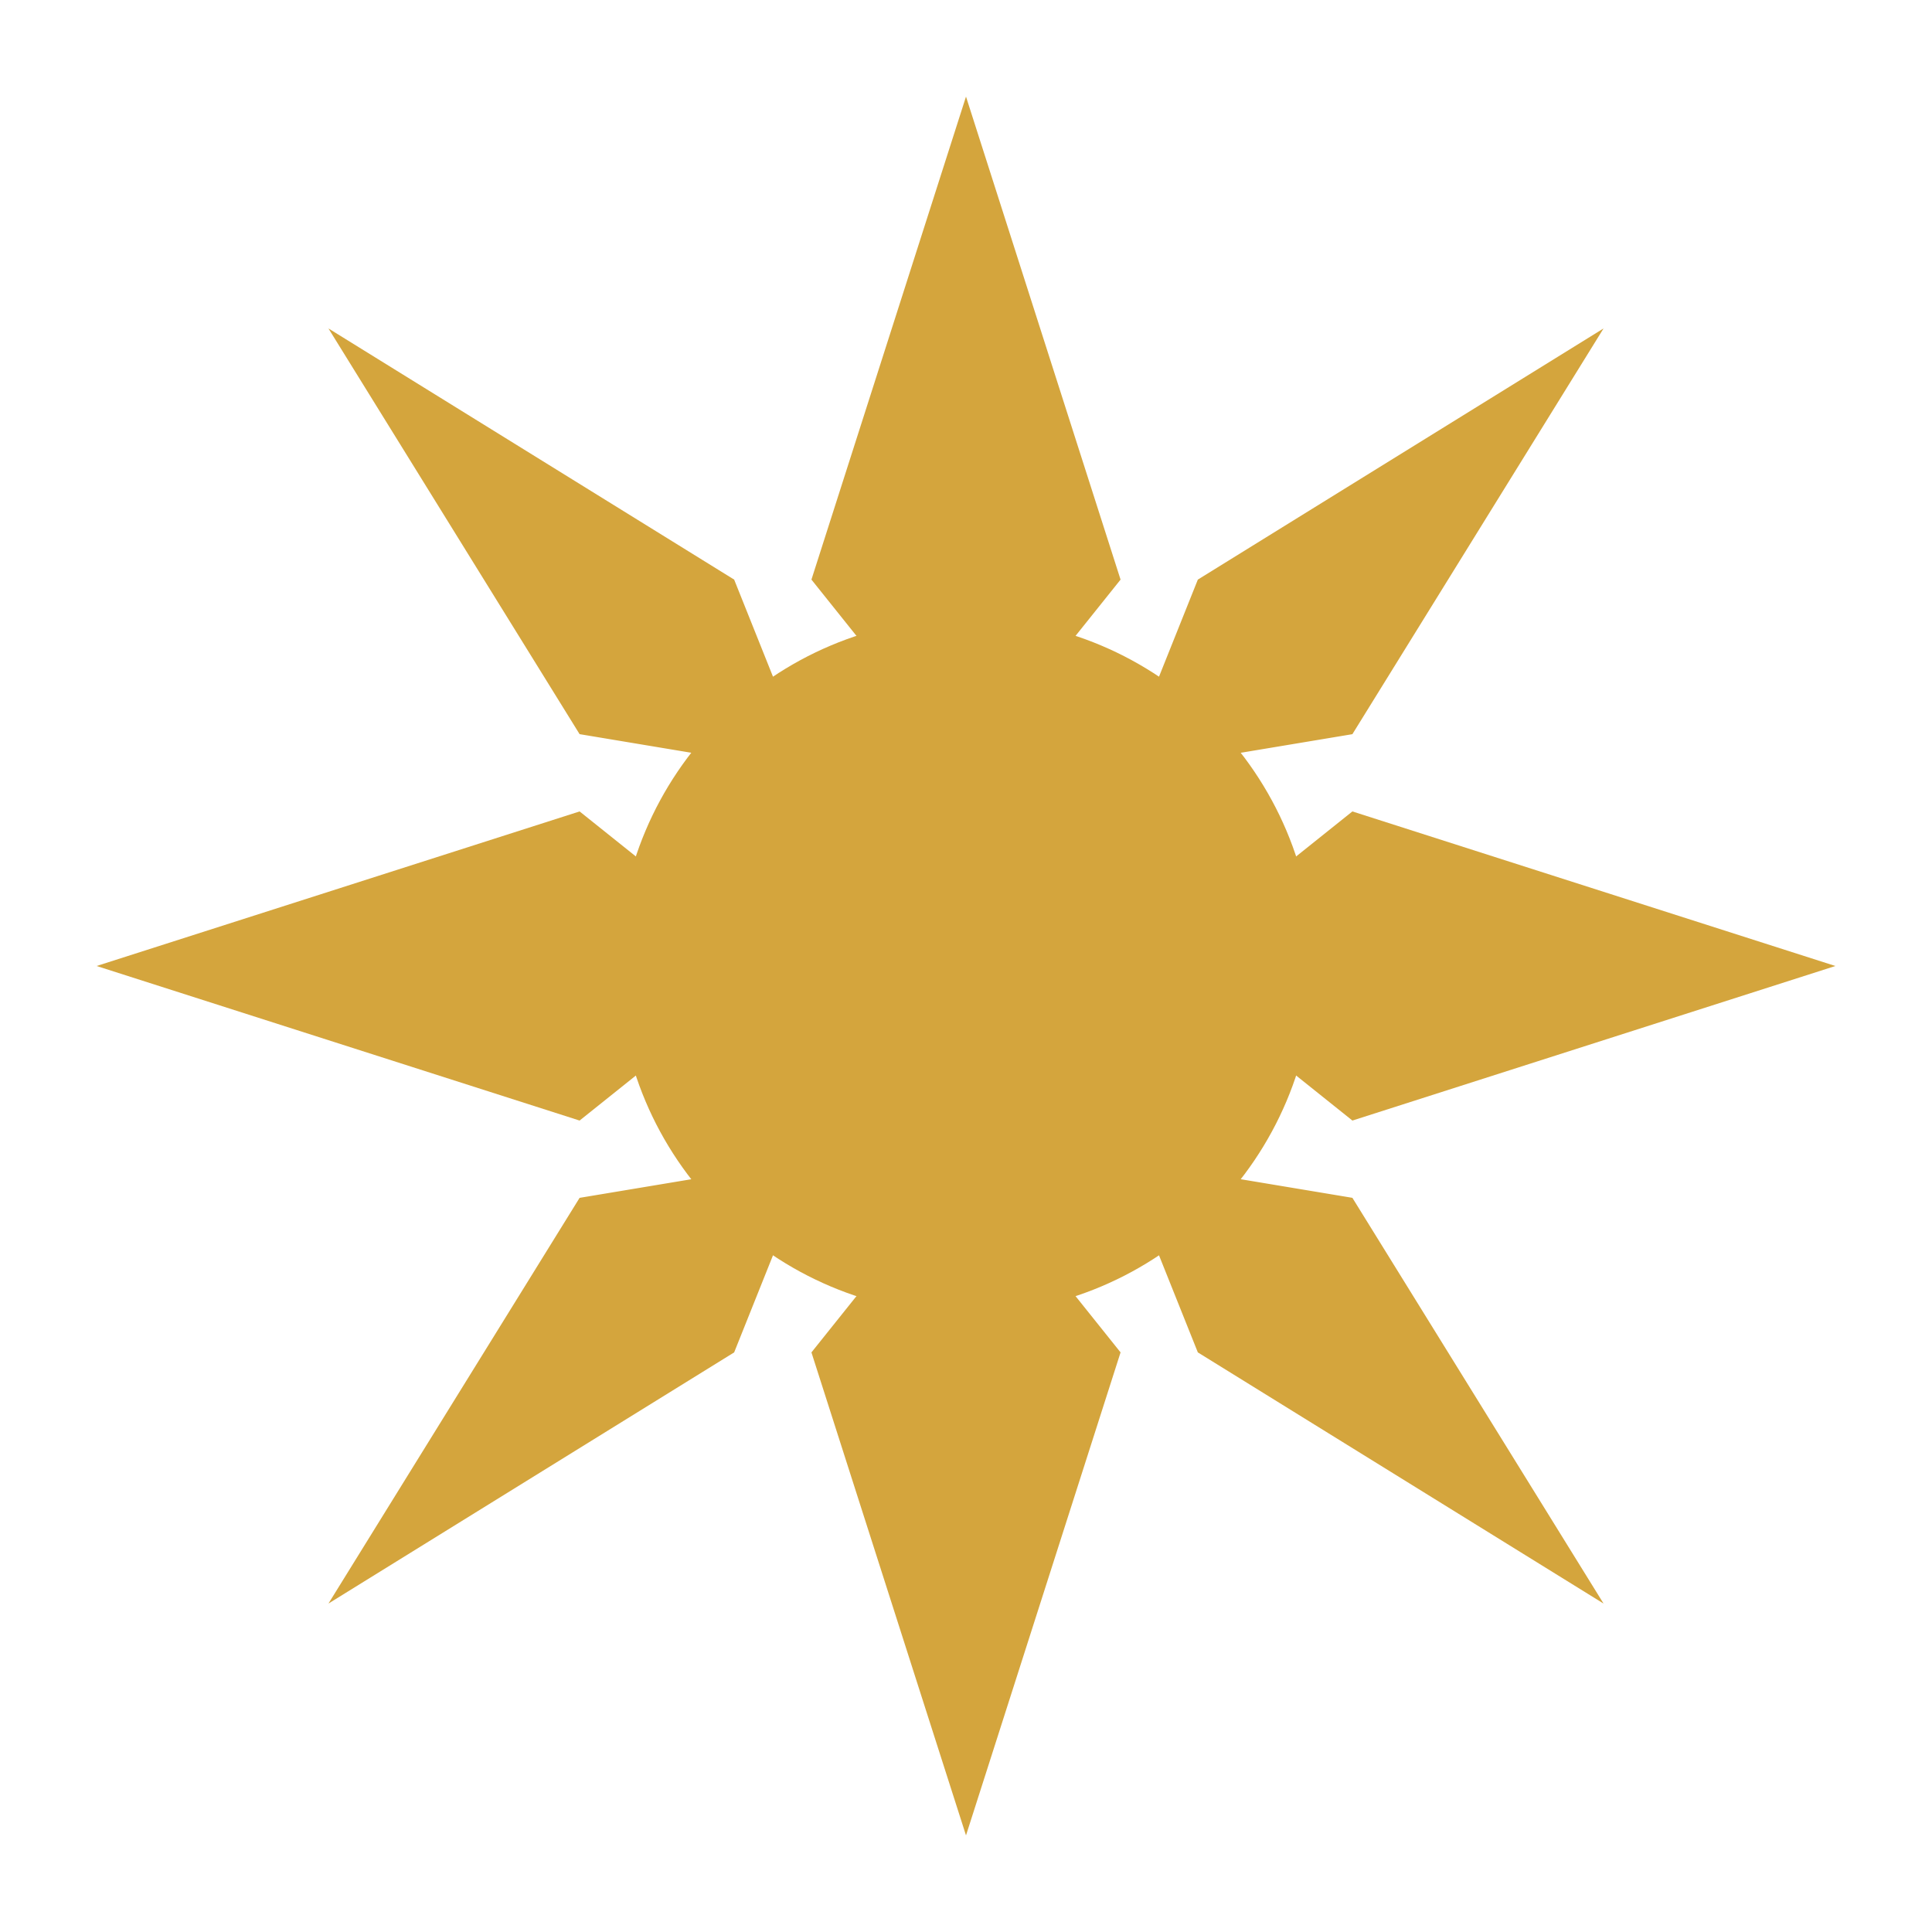
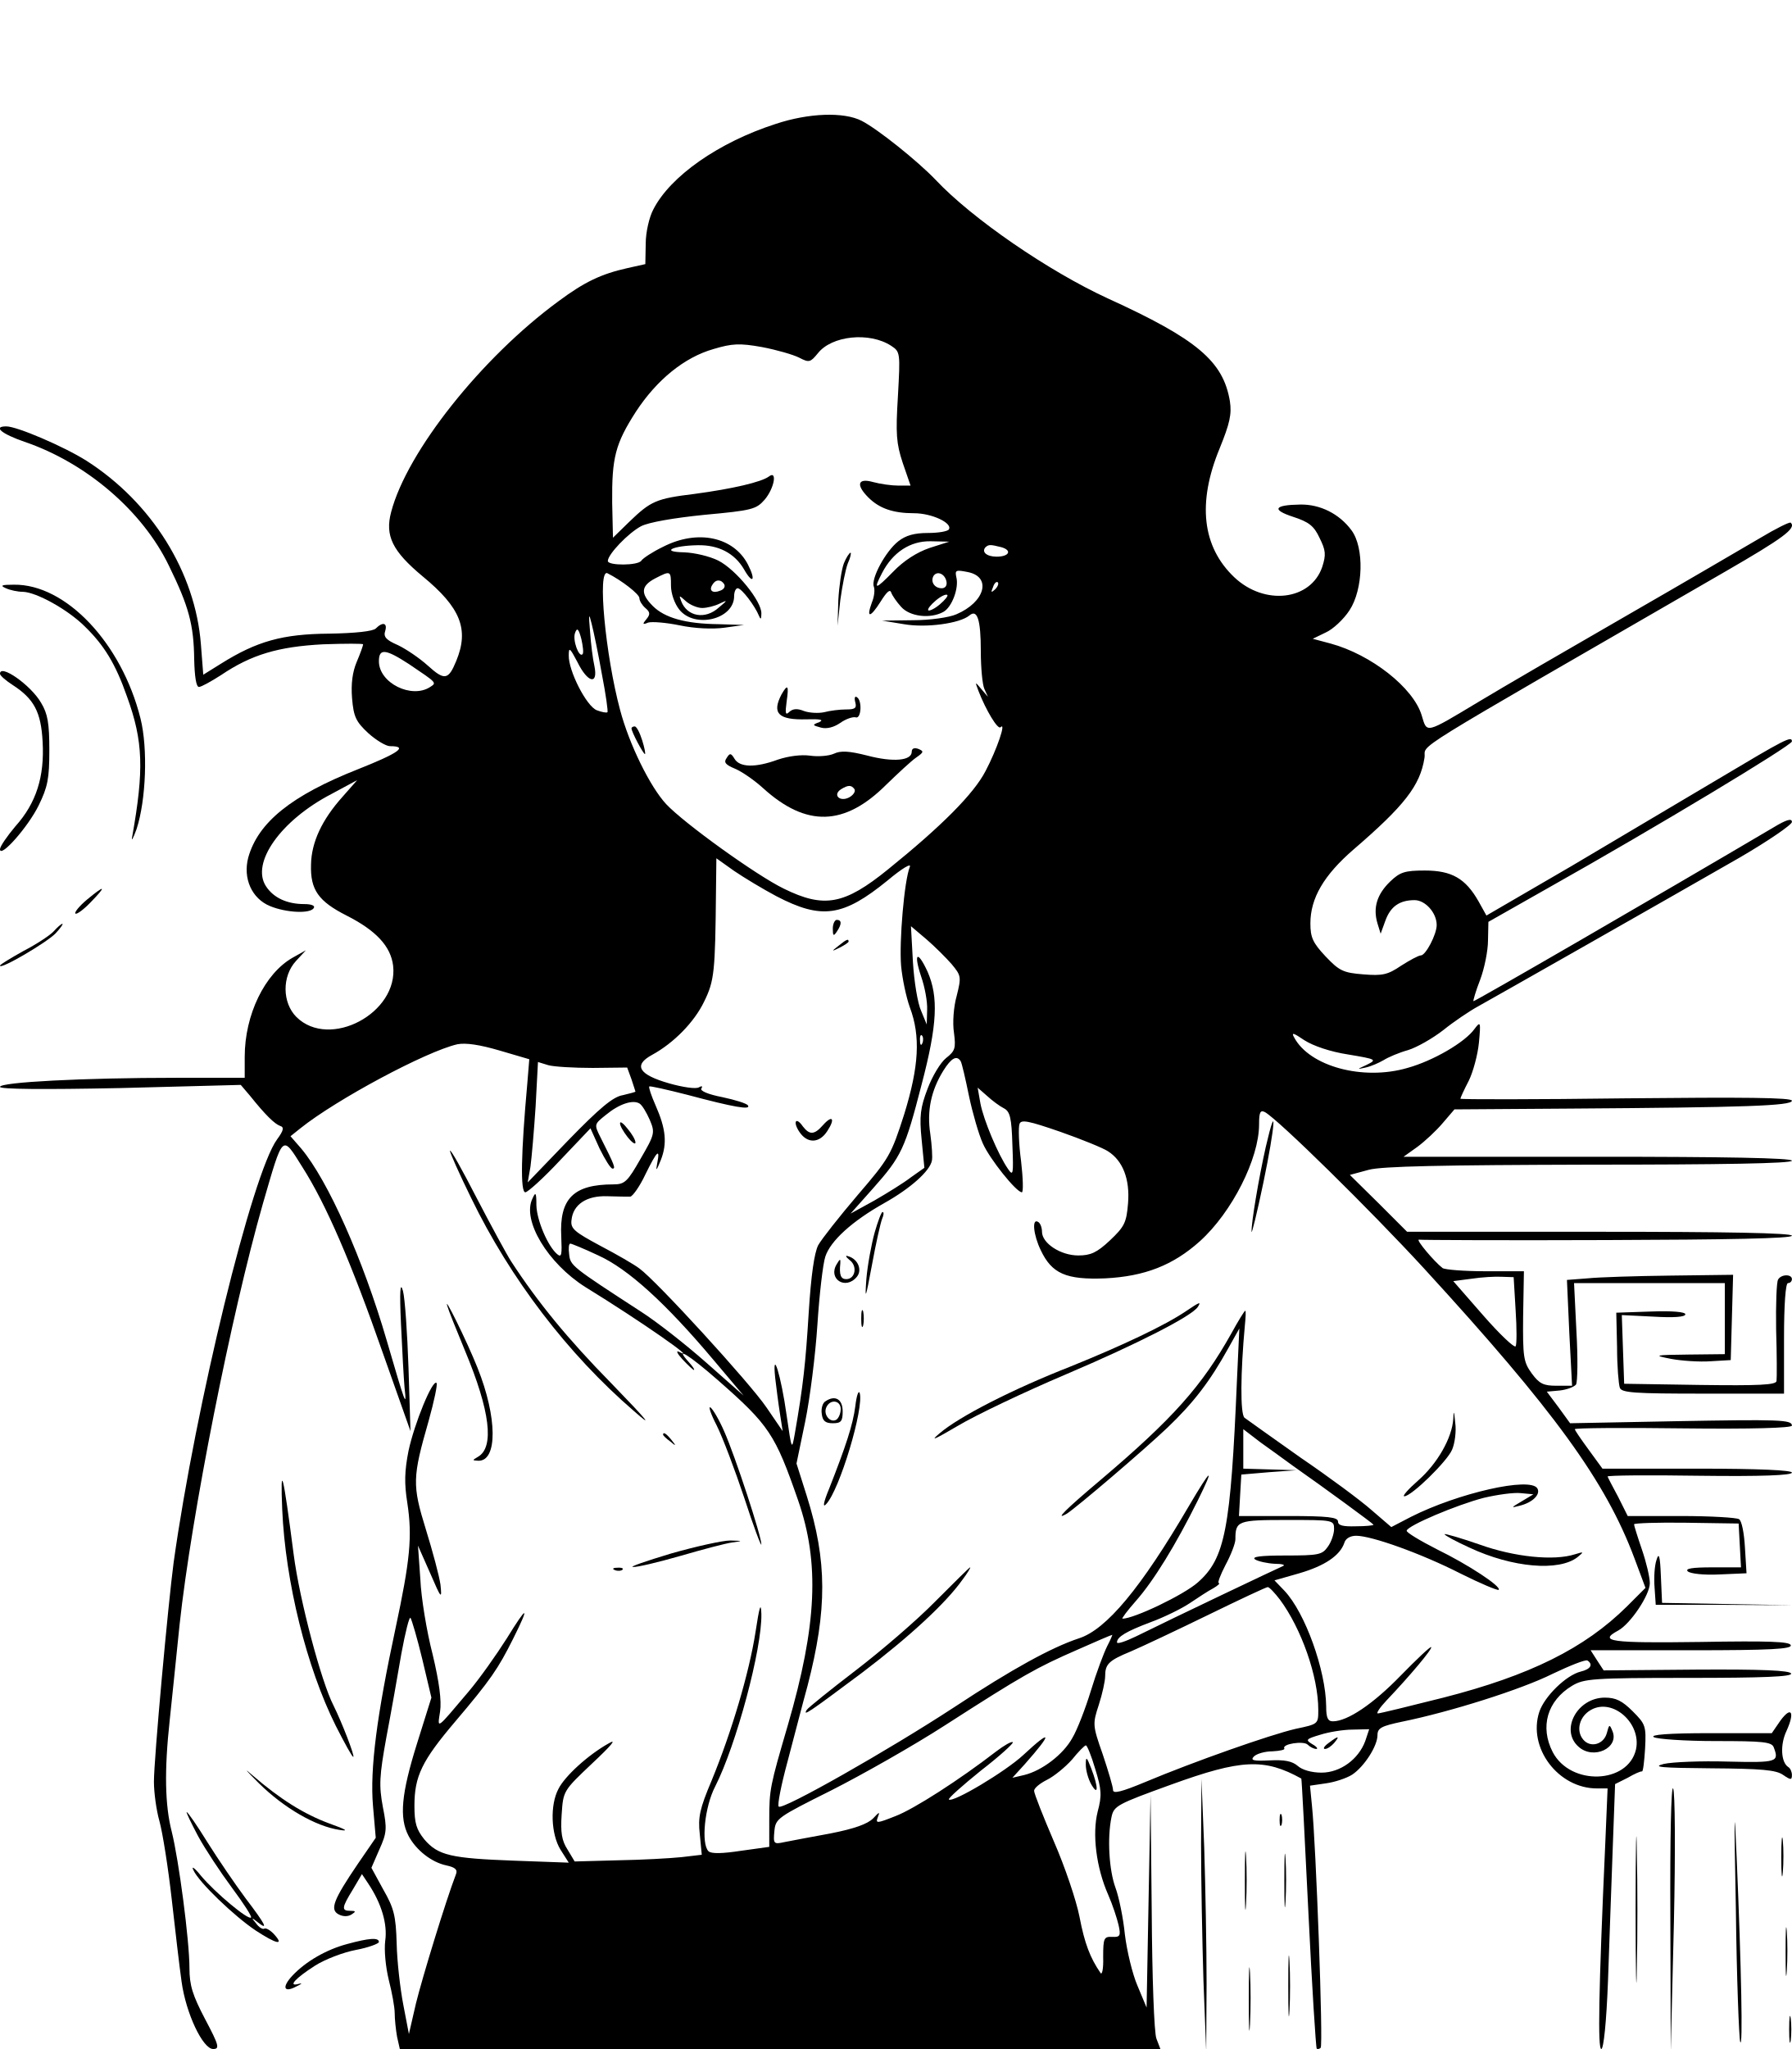
- <svg xmlns="http://www.w3.org/2000/svg" viewBox="0 0 100 100">
-   <g fill="#d4a53d">
-     <circle cx="50" cy="50" r="18" />
-     <g>
-       <path d="M50 5 L58 30 L50 40 L42 30 Z" />
-       <path d="M50 95 L58 70 L50 60 L42 70 Z" />
-       <path d="M5 50 L30 42 L40 50 L30 58 Z" />
-       <path d="M95 50 L70 42 L60 50 L70 58 Z" />
-       <path d="M17 17 L38 30 L42 40 L30 38 Z" />
-       <path d="M83 83 L62 70 L58 60 L70 62 Z" />
-       <path d="M83 17 L62 30 L58 40 L70 38 Z" />
-       <path d="M17 83 L38 70 L42 60 L30 62 Z" />
-     </g>
+ <svg xmlns="http://www.w3.org/2000/svg" version="1.0" width="454pt" height="519pt" viewBox="0 0 454 519" preserveAspectRatio="xMidYMid meet">
+   <g transform="translate(0,519) scale(0.1,-0.1)" fill="#000000" stroke="none">
+     <path d="M1965 4876 c-143 -46 -267 -132 -310 -217 -10 -19 -19 -57 -19 -86 l-1 -52 -45 -10 c-67 -15 -109 -35 -175 -84 -195 -143 -384 -381 -424 -534 -16 -60 3 -99 80 -163 96 -79 118 -134 85 -214 -20 -49 -30 -50 -72 -12 -21 19 -55 42 -76 52 -30 13 -37 21 -32 36 6 20 -6 24 -24 6 -7 -7 -52 -12 -119 -13 -117 -1 -182 -19 -273 -76 l-45 -28 -6 77 c-14 182 -124 359 -290 465 -57 36 -176 87 -203 87 -35 0 -12 -19 46 -39 156 -53 299 -175 366 -314 50 -102 63 -149 64 -237 1 -43 5 -70 12 -70 6 0 31 14 56 30 77 52 145 72 258 78 56 2 102 2 102 0 0 -3 -7 -23 -16 -44 -11 -26 -15 -56 -12 -93 4 -47 10 -59 41 -88 20 -18 45 -33 55 -33 47 0 23 -17 -80 -58 -170 -67 -254 -135 -279 -224 -14 -53 9 -104 55 -123 41 -17 102 -20 111 -5 4 6 -6 10 -24 10 -44 0 -78 16 -97 45 -39 59 37 167 166 234 l65 35 -37 -42 c-52 -58 -79 -115 -80 -172 -2 -64 19 -93 90 -129 75 -38 112 -78 118 -127 14 -120 -161 -213 -245 -130 -36 36 -37 103 -1 142 l25 27 -34 -19 c-70 -40 -121 -144 -121 -251 l0 -53 -173 0 c-236 0 -447 -11 -447 -23 0 -6 106 -7 305 -3 l305 8 23 -27 c40 -50 63 -72 77 -77 10 -3 9 -11 -8 -34 -63 -86 -206 -672 -262 -1071 -14 -105 -50 -498 -50 -556 0 -27 6 -72 14 -100 8 -29 22 -117 31 -197 9 -80 20 -174 25 -209 11 -81 54 -171 80 -171 17 0 15 9 -20 75 -32 61 -40 86 -40 130 0 70 -27 274 -45 346 -17 66 -19 154 -5 282 5 51 17 160 25 242 30 277 131 786 211 1066 52 179 48 176 100 93 60 -94 124 -242 205 -474 l69 -195 -5 160 c-3 88 -9 176 -14 195 -7 25 -9 2 -5 -85 3 -66 7 -138 9 -160 6 -54 2 -42 -45 119 -60 206 -149 406 -217 487 l-27 31 25 20 c91 73 319 195 398 213 21 4 56 -1 107 -16 l75 -22 -5 -61 c-16 -177 -18 -276 -5 -276 6 0 46 36 88 81 l77 81 23 -51 c14 -28 28 -51 33 -51 8 0 6 7 -30 78 -17 34 -17 34 13 58 34 28 68 39 85 29 7 -4 18 -23 26 -41 14 -33 13 -37 -23 -99 -33 -58 -40 -65 -69 -65 -101 0 -137 -36 -132 -132 2 -46 1 -54 -10 -45 -24 20 -52 86 -53 124 0 33 -2 35 -10 17 -27 -55 39 -164 134 -224 140 -86 290 -191 237 -164 -8 4 -4 -5 9 -19 14 -15 27 -27 29 -27 3 0 -3 9 -13 20 -38 42 1 18 74 -46 130 -114 145 -137 203 -304 55 -158 48 -316 -26 -570 -45 -154 -47 -162 -47 -240 l0 -68 -72 -10 c-46 -7 -75 -8 -82 -1 -19 19 -10 112 17 164 53 104 119 349 117 437 -1 32 -5 19 -15 -47 -16 -102 -60 -251 -111 -375 -30 -71 -35 -93 -30 -136 l5 -52 -51 -6 c-29 -3 -101 -7 -161 -8 l-110 -3 -18 30 c-15 23 -18 44 -15 89 4 60 4 60 78 130 49 46 63 63 41 50 -52 -29 -111 -83 -127 -115 -22 -41 -19 -115 5 -154 l21 -33 -138 5 c-160 6 -193 13 -228 54 -20 25 -25 41 -25 85 0 75 19 114 103 213 90 106 109 134 147 210 43 86 37 87 -16 1 -26 -41 -69 -102 -97 -135 -83 -98 -79 -96 -72 -50 4 27 -2 74 -19 145 -15 58 -29 143 -31 190 l-6 85 31 -70 c28 -65 30 -67 26 -29 -3 22 -20 85 -37 140 -35 113 -34 132 7 275 14 50 23 93 20 96 -10 10 -56 -102 -71 -172 -10 -51 -11 -82 -3 -132 13 -85 7 -145 -30 -318 -47 -219 -65 -355 -57 -449 l7 -81 -46 -67 c-61 -90 -71 -115 -48 -127 11 -6 24 -6 33 0 11 7 11 9 -3 9 -23 0 -23 7 6 54 l23 39 16 -24 c34 -51 49 -103 43 -145 -3 -24 1 -66 9 -99 8 -31 15 -69 15 -84 0 -16 3 -43 6 -60 l7 -31 963 0 964 0 -10 26 c-6 14 -11 159 -12 322 l-3 297 -5 -270 -5 -270 -23 55 c-13 30 -27 89 -32 130 -4 41 -15 95 -24 119 -16 44 -21 125 -10 178 6 29 14 33 152 83 177 64 235 67 329 15 1 0 9 -154 18 -340 9 -187 19 -342 21 -344 2 -2 7 -1 10 2 7 6 -12 519 -22 613 l-5 51 41 6 c22 3 52 13 66 22 30 20 64 72 64 100 0 18 10 23 62 34 123 25 303 82 381 121 44 21 84 37 89 34 15 -10 8 -22 -17 -28 -37 -9 -92 -63 -105 -102 -30 -91 48 -194 146 -194 l27 0 -6 -142 c-17 -376 -19 -518 -10 -518 6 0 13 68 17 172 3 95 9 246 12 336 l6 163 32 16 c17 10 33 17 36 16 3 -1 6 26 8 58 3 57 1 62 -31 94 -27 27 -43 35 -71 35 -70 0 -114 -82 -67 -124 38 -35 105 -3 86 40 -7 17 -8 17 -14 -6 -8 -29 -42 -38 -60 -16 -19 23 -9 59 20 75 55 31 128 -34 114 -100 -20 -88 -166 -93 -211 -7 -33 64 -14 130 49 168 30 18 52 20 295 20 188 0 263 3 260 11 -3 8 -75 11 -239 10 l-236 -2 -17 26 -16 25 256 0 c200 0 255 3 251 13 -3 9 -55 11 -230 8 -226 -3 -259 1 -207 29 31 17 80 90 80 120 0 15 -9 53 -20 85 -11 32 -20 61 -20 64 0 3 60 5 132 4 l133 -2 3 -56 3 -55 -73 0 c-50 0 -69 -3 -62 -10 6 -6 41 -10 80 -8 l69 3 -4 65 c-2 36 -8 68 -15 72 -6 4 -72 8 -147 8 l-135 0 -24 48 c-14 26 -26 49 -27 52 -2 3 103 4 232 2 157 -2 235 1 235 8 0 6 -81 10 -240 10 l-240 0 -35 48 c-19 26 -35 49 -35 52 0 3 124 4 275 2 171 -2 275 1 275 7 0 15 -29 16 -303 11 l-259 -5 -29 40 -30 40 33 3 c18 2 36 9 41 15 4 7 5 67 1 135 l-6 122 191 0 191 0 0 -90 0 -90 -92 -1 c-88 -1 -90 -2 -44 -11 27 -5 72 -8 100 -6 l51 3 3 108 3 108 -158 -2 c-87 -1 -182 -4 -211 -7 l-52 -4 6 -134 7 -134 -40 0 c-32 0 -43 5 -62 31 -21 29 -23 41 -22 145 l2 114 -98 0 c-54 0 -102 4 -108 8 -21 16 -69 73 -60 72 6 -1 220 -2 478 -1 304 1 467 4 467 11 0 7 -169 10 -487 10 l-488 0 -72 72 -73 72 48 13 c34 9 183 12 560 13 334 0 512 3 512 10 0 7 -171 10 -492 10 l-492 0 35 25 c19 14 48 41 64 60 l30 35 295 2 c441 3 560 7 560 20 0 8 -122 9 -420 6 -231 -3 -420 -3 -420 -1 0 2 9 22 21 45 11 22 23 66 26 97 5 53 4 55 -11 35 -24 -34 -105 -81 -170 -99 -113 -33 -248 4 -287 77 -8 14 -2 12 26 -7 22 -14 65 -29 111 -36 72 -12 73 -13 47 -26 -26 -12 -26 -12 -3 -7 14 3 34 12 46 19 11 7 39 19 61 25 23 7 63 30 90 51 26 21 66 48 88 60 45 25 466 264 663 377 72 42 132 83 132 90 0 10 -14 6 -47 -14 -295 -174 -758 -442 -760 -440 -1 1 6 26 17 54 11 29 20 74 20 100 l1 47 157 89 c265 149 612 358 612 368 0 15 -17 6 -188 -96 -86 -51 -253 -150 -371 -220 l-215 -125 -20 36 c-33 58 -68 78 -136 78 -51 0 -63 -4 -88 -28 -33 -32 -44 -66 -32 -106 l8 -26 12 33 c13 36 36 52 74 52 27 0 56 -32 56 -63 0 -24 -28 -77 -40 -77 -6 0 -28 -12 -50 -26 -34 -23 -47 -26 -96 -22 -51 4 -61 9 -96 46 -32 34 -38 48 -38 83 0 64 34 122 109 187 129 111 169 162 180 232 7 40 -76 -12 760 471 149 86 183 111 168 125 -2 3 -38 -15 -78 -39 -41 -24 -193 -113 -339 -197 -146 -84 -313 -181 -371 -216 -140 -84 -133 -82 -147 -36 -21 70 -128 154 -231 182 l-45 12 33 16 c18 8 45 33 60 56 35 53 38 159 5 203 -31 42 -80 66 -130 65 -66 -1 -73 -13 -18 -31 40 -13 53 -23 67 -53 16 -32 17 -43 7 -74 -29 -85 -146 -99 -223 -26 -81 77 -94 188 -37 326 26 64 31 87 26 120 -17 101 -83 157 -309 260 -150 69 -344 202 -437 301 -45 47 -146 128 -187 149 -45 23 -134 20 -218 -8z m293 -562 c23 -15 23 -18 17 -127 -6 -97 -4 -120 12 -169 l20 -58 -31 0 c-17 0 -46 4 -64 9 -39 11 -44 -7 -12 -39 28 -28 63 -40 116 -40 45 0 98 -25 88 -41 -3 -5 -27 -9 -53 -9 -34 0 -56 -6 -75 -21 -32 -25 -70 -95 -62 -115 3 -8 1 -26 -5 -40 -15 -41 -4 -39 22 2 15 24 24 33 27 23 3 -8 14 -24 25 -36 22 -25 74 -31 107 -13 22 12 40 61 33 88 -4 18 -1 19 29 13 61 -12 44 -76 -29 -107 -18 -8 -67 -15 -110 -15 l-78 -1 55 -9 c57 -10 142 2 166 22 20 17 29 -10 29 -91 0 -41 4 -84 9 -95 l9 -20 -17 20 c-16 19 -16 19 -7 -5 19 -49 49 -99 56 -92 15 15 -9 -56 -38 -111 -30 -58 -112 -140 -247 -249 -111 -90 -162 -99 -264 -49 -70 34 -253 166 -298 214 -41 44 -94 152 -117 239 -37 138 -58 358 -32 346 36 -18 81 -53 81 -63 0 -7 7 -18 15 -25 12 -10 13 -16 3 -28 -11 -13 -10 -15 4 -9 10 3 46 0 80 -7 38 -8 83 -10 113 -6 l50 7 -65 2 c-83 1 -136 16 -166 46 -32 32 -30 51 6 70 39 20 40 20 40 -19 0 -19 9 -45 21 -60 39 -49 139 -25 139 34 0 11 4 20 9 20 10 0 44 -45 54 -70 4 -10 6 -9 6 6 1 31 -64 111 -109 134 -22 11 -60 20 -87 21 -61 1 -29 17 35 18 52 1 93 -20 117 -61 22 -39 31 -29 10 12 -36 70 -127 90 -215 45 -27 -13 -51 -29 -55 -35 -8 -13 -85 -13 -85 -1 0 17 52 71 84 88 19 10 82 21 161 29 120 11 131 14 152 38 25 29 33 76 11 59 -19 -14 -91 -31 -188 -44 -98 -12 -111 -18 -166 -71 l-41 -40 -2 89 c-1 114 8 149 60 230 53 81 123 138 197 159 47 14 66 15 122 5 37 -7 79 -19 95 -27 25 -13 28 -12 47 11 35 45 131 55 186 19z m97 -512 c-32 -11 -65 -32 -92 -60 -46 -47 -51 -47 -28 -3 27 52 71 81 123 80 l47 -1 -50 -16z m182 2 c28 -8 20 -24 -12 -24 -25 0 -39 12 -28 24 8 7 12 7 40 0z m-139 -87 c2 -10 -3 -17 -12 -17 -18 0 -29 16 -21 31 9 14 29 6 33 -14z m-563 -7 c3 -6 -1 -13 -10 -16 -19 -8 -30 0 -20 15 8 14 22 14 30 1z m686 -13 c-10 -9 -11 -8 -5 6 3 10 9 15 12 12 3 -3 0 -11 -7 -18z m-140 -38 c-13 -11 -26 -17 -29 -15 -3 3 6 14 19 25 13 11 26 17 29 14 3 -2 -6 -13 -19 -24z m-602 -9 c12 0 32 5 44 11 21 10 21 9 -2 -10 -34 -31 -80 -23 -95 16 -6 16 -6 16 12 0 10 -9 29 -17 41 -17z m-254 -168 c10 -51 16 -95 14 -96 -2 -2 -14 0 -27 5 -26 10 -72 100 -71 139 0 22 3 19 22 -17 26 -53 53 -59 43 -10 -4 17 -9 57 -11 87 -4 46 -3 49 4 20 5 -19 17 -77 26 -128z m-49 51 c-9 -10 -26 36 -19 54 5 14 9 11 16 -16 4 -18 6 -35 3 -38z m-440 -25 c71 -48 71 -47 54 -58 -47 -31 -130 10 -130 65 0 33 16 32 76 -7z m931 -588 c115 -60 169 -52 282 40 37 31 61 45 56 34 -14 -35 -27 -188 -22 -250 3 -33 13 -80 22 -105 28 -74 23 -151 -14 -271 -33 -103 -38 -112 -118 -205 -46 -54 -91 -111 -100 -127 -10 -20 -18 -76 -24 -170 -8 -130 -14 -185 -35 -306 -8 -45 -8 -44 -21 45 -14 101 -37 174 -29 95 3 -25 8 -65 12 -90 l7 -45 -41 60 c-42 62 -279 321 -322 352 -13 10 -58 36 -100 58 -65 35 -75 43 -72 65 4 39 38 62 91 60 25 -1 51 -1 58 -1 6 1 24 26 38 56 30 61 38 68 30 28 -4 -21 -2 -19 9 8 17 43 13 80 -13 139 -11 25 -18 46 -16 48 1 2 45 -8 96 -21 120 -32 162 -39 154 -27 -3 5 -32 14 -65 21 -36 7 -57 16 -53 22 4 6 1 7 -6 3 -7 -5 -41 0 -76 10 -77 22 -91 46 -43 72 55 30 107 83 132 135 26 53 28 75 30 278 l1 85 45 -32 c25 -17 73 -46 107 -64z m444 -172 c24 -29 25 -32 13 -80 -8 -28 -11 -69 -7 -94 5 -39 3 -46 -20 -64 -14 -11 -35 -46 -47 -78 -18 -47 -21 -69 -15 -128 l7 -72 -34 -24 c-18 -14 -60 -40 -93 -59 l-60 -33 57 64 c72 81 81 100 123 263 40 152 43 222 15 286 -26 56 -36 47 -16 -13 9 -26 16 -63 15 -84 l-1 -37 -14 34 c-9 19 -18 75 -21 124 l-5 91 39 -33 c21 -18 50 -47 64 -63z m-74 -200 c-3 -8 -6 -5 -6 6 -1 11 2 17 5 13 3 -3 4 -12 1 -19z m97 -46 c3 -5 12 -44 21 -88 9 -43 25 -98 35 -120 17 -39 85 -124 99 -124 4 0 3 36 -2 79 -6 44 -7 86 -4 94 4 12 23 8 104 -20 54 -19 108 -41 120 -49 38 -24 56 -71 51 -132 -4 -49 -9 -59 -46 -94 -33 -31 -49 -38 -80 -38 -45 0 -92 31 -92 60 0 10 -4 22 -10 25 -16 10 -12 -33 7 -72 28 -59 64 -75 163 -71 100 5 172 33 240 94 81 73 150 209 150 296 0 31 3 37 15 31 35 -20 266 -247 403 -396 330 -360 460 -539 533 -734 l28 -75 -47 -47 c-107 -106 -246 -175 -465 -231 -87 -22 -161 -40 -166 -40 -5 0 5 15 22 33 59 62 117 131 113 135 -2 2 -37 -31 -78 -73 -69 -71 -134 -115 -171 -115 -13 0 -17 9 -17 38 -1 91 -53 237 -106 293 l-25 26 63 18 c65 19 103 45 114 77 3 11 15 18 30 18 39 0 165 -45 265 -96 50 -25 93 -43 96 -41 8 8 -77 64 -157 103 -43 22 -78 43 -76 47 3 13 126 65 195 83 34 8 76 14 94 12 l32 -3 -30 -18 c-27 -16 -28 -17 -5 -11 33 8 54 29 45 44 -18 30 -201 -12 -320 -72 l-50 -26 -50 43 c-27 24 -108 84 -180 133 -71 50 -135 96 -142 101 -11 10 -10 115 1 234 2 20 3 37 1 37 -2 0 -18 -26 -35 -57 -75 -134 -148 -216 -332 -372 -89 -75 -118 -104 -85 -85 25 16 194 160 255 218 67 64 108 118 154 201 l28 50 -6 -130 c-16 -379 -30 -452 -99 -513 -36 -32 -162 -92 -191 -92 -3 0 12 20 34 45 45 51 101 142 157 255 44 89 34 82 -23 -15 -121 -207 -209 -313 -279 -335 -69 -23 -168 -77 -315 -174 -165 -108 -436 -262 -445 -252 -4 3 6 54 22 113 16 60 38 146 51 193 50 193 50 316 -2 481 l-26 82 22 106 c12 58 26 169 31 246 5 77 14 154 20 172 13 40 68 90 150 136 66 37 115 81 120 107 2 8 0 39 -4 68 -9 58 2 110 33 160 20 32 34 40 44 24z m-932 -17 l87 1 11 -30 c5 -16 10 -30 10 -31 0 -1 -15 -5 -32 -9 -25 -4 -59 -33 -137 -113 l-104 -108 7 40 c3 22 9 91 13 152 l6 113 26 -8 c14 -4 65 -7 113 -7z m1041 -102 c16 -8 20 -24 22 -93 3 -75 2 -80 -11 -61 -25 36 -62 124 -70 166 l-7 40 24 -21 c13 -12 32 -26 42 -31z m-1027 -373 c75 -34 170 -120 292 -265 l76 -90 -94 83 c-52 46 -126 104 -165 129 -177 115 -180 117 -183 146 -2 15 -1 27 3 27 3 0 35 -13 71 -30z m2324 -139 c3 -45 3 -87 0 -91 -3 -5 -40 30 -82 78 l-76 87 46 6 c26 4 61 6 77 5 l30 -1 5 -84z m-564 -394 c80 -56 204 -147 204 -149 0 -2 -20 -4 -45 -4 -32 -1 -45 2 -45 12 0 11 -26 14 -126 14 l-125 0 3 53 3 52 70 6 70 5 -67 2 -68 2 0 50 0 50 43 -33 c24 -17 61 -44 83 -60z m104 -160 c0 -12 -7 -33 -16 -45 -14 -20 -23 -22 -107 -22 -63 0 -87 -3 -77 -10 8 -5 31 -10 50 -11 19 0 28 -3 20 -6 -14 -6 -271 -128 -372 -178 -27 -13 -48 -20 -48 -15 0 14 24 28 85 51 33 12 78 34 99 48 21 14 48 32 60 38 12 7 18 13 14 13 -4 0 4 21 17 46 14 26 25 55 25 65 0 47 6 49 131 49 117 0 119 0 119 -23z m-137 -179 c54 -73 97 -194 97 -279 0 -36 0 -36 -57 -48 -65 -15 -258 -83 -382 -135 -60 -25 -81 -30 -81 -20 0 8 -12 48 -26 90 -26 74 -26 77 -10 126 9 28 16 60 16 72 0 31 9 40 65 63 28 12 115 53 195 92 80 39 148 71 152 71 4 0 18 -15 31 -32z m-2173 -151 l23 -97 -37 -118 c-39 -125 -45 -186 -21 -232 19 -36 58 -67 96 -75 23 -5 29 -11 24 -23 -25 -65 -85 -261 -101 -326 l-18 -78 -14 73 c-8 41 -16 111 -17 156 -2 71 -7 90 -34 137 l-30 55 20 46 c19 42 20 53 9 108 -10 54 -9 78 9 177 12 63 29 159 38 212 10 54 20 94 23 90 3 -4 17 -51 30 -105z m1735 33 c-8 -16 -27 -66 -41 -112 -14 -46 -35 -100 -47 -120 -23 -42 -77 -83 -122 -94 l-30 -7 31 34 c71 80 70 92 -3 24 -45 -42 -179 -122 -189 -113 -2 3 34 35 81 73 48 37 84 70 81 72 -3 3 -22 -8 -43 -24 -92 -71 -207 -145 -254 -163 -48 -19 -51 -19 -45 -3 6 15 4 14 -12 -3 -14 -14 -47 -26 -108 -38 -49 -9 -102 -19 -117 -22 -27 -6 -28 -4 -25 28 3 32 8 35 144 103 77 39 208 113 290 166 196 126 230 145 333 190 47 21 87 38 89 38 1 1 -4 -12 -13 -29z m654 -240 c-17 -46 -63 -80 -111 -80 -25 0 -49 7 -60 17 -14 12 -33 16 -71 14 -41 -2 -50 0 -40 10 7 7 28 13 47 13 19 1 32 4 30 7 -7 12 49 20 59 10 6 -6 16 -11 22 -11 5 0 1 6 -10 12 -18 11 -17 13 20 24 22 7 59 13 82 13 l42 1 -10 -30z m-684 -71 c16 -52 17 -67 6 -108 -14 -56 -4 -141 27 -211 11 -25 22 -59 26 -76 6 -27 4 -31 -16 -30 -21 1 -23 -3 -23 -51 1 -31 -3 -47 -7 -40 -26 38 -40 74 -53 142 -8 41 -37 127 -65 191 -27 63 -50 121 -50 128 0 7 15 19 33 28 18 9 46 32 63 51 16 20 32 36 35 36 3 1 14 -26 24 -60z" />
+     <path d="M2138 3763 c-6 -16 -12 -57 -14 -93 l-2 -65 7 65 c5 36 13 77 19 93 7 15 9 27 7 27 -3 0 -11 -12 -17 -27z" />
+     <path d="M1980 3431 c-25 -48 -8 -65 64 -63 34 1 44 -1 32 -7 -19 -7 -18 -8 4 -14 15 -4 33 1 49 12 14 10 32 16 39 14 14 -5 17 43 3 51 -5 4 -7 -2 -4 -13 4 -15 -1 -18 -24 -18 -15 0 -40 -3 -55 -7 -14 -3 -37 -2 -51 3 -17 7 -28 6 -37 -2 -10 -10 -11 -4 -7 26 6 41 3 46 -13 18z" />
+     <path d="M1600 3345 c0 -9 30 -65 34 -65 2 0 -1 16 -7 35 -6 19 -14 35 -19 35 -4 0 -8 -2 -8 -5z" />
+     <path d="M2310 3286 c0 -23 -47 -27 -112 -10 -47 12 -68 13 -85 5 -13 -6 -41 -8 -61 -5 -22 3 -54 -1 -81 -10 -57 -21 -97 -20 -110 2 -9 15 -12 15 -20 2 -8 -11 -3 -17 21 -27 17 -7 49 -29 71 -49 110 -100 207 -97 313 9 29 28 62 59 75 68 20 14 20 16 6 22 -11 4 -17 1 -17 -7z m-145 -95 c3 -6 -3 -15 -14 -21 -24 -12 -42 7 -20 21 18 11 26 11 34 0z" />
+     <path d="M2110 2838 c0 -19 2 -20 10 -8 13 19 13 30 0 30 -5 0 -10 -10 -10 -22z" />
+     <path d="M2124 2794 c-18 -14 -18 -15 4 -4 12 6 22 13 22 15 0 8 -5 6 -26 -11z" />
+     <path d="M2085 2340 c-22 -25 -34 -25 -51 -3 -18 26 -26 11 -8 -15 20 -29 50 -28 70 3 21 32 13 42 -11 15z" />
+     <path d="M3207 2285 c-18 -80 -37 -193 -36 -215 0 -8 14 48 30 125 30 144 35 215 6 90z" />
+     <path d="M2216 2068 c-8 -29 -18 -82 -21 -118 -4 -56 -2 -51 14 35 10 55 22 108 26 118 4 9 5 17 1 17 -3 0 -12 -24 -20 -52z" />
+     <path d="M2153 1998 c20 -15 14 -48 -9 -48 -14 0 -18 11 -15 40 1 12 -1 12 -9 -2 -23 -37 22 -67 51 -32 14 17 3 45 -22 52 -8 3 -7 -1 4 -10z" />
+     <path d="M3005 1869 c-53 -36 -161 -87 -292 -140 -148 -58 -283 -127 -333 -170 -25 -21 -12 -15 46 19 45 27 169 86 275 131 181 77 320 148 334 171 9 14 4 12 -30 -11z" />
+     <path d="M2182 1850 c0 -19 2 -27 5 -17 2 9 2 25 0 35 -3 9 -5 1 -5 -18z" />
+     <path d="M2167 1628 c-6 -47 -24 -101 -66 -208 -15 -36 -17 -50 -8 -40 34 35 97 245 85 282 -3 7 -8 -8 -11 -34z" />
+     <path d="M2092 1641 c-8 -4 -12 -19 -10 -32 2 -18 9 -24 28 -24 21 0 25 5 25 30 0 31 -19 42 -43 26z m38 -20 c0 -11 -5 -23 -11 -27 -15 -9 -33 12 -26 30 9 23 37 20 37 -3z" />
+     <path d="M3682 1596 c-3 -48 -40 -113 -89 -156 -25 -22 -41 -40 -35 -40 18 0 109 89 121 118 7 16 11 47 8 68 -3 31 -4 33 -5 10z" />
+     <path d="M3660 1304 c0 -3 28 -18 63 -34 109 -51 227 -61 274 -24 17 14 16 14 -7 7 -53 -17 -153 -7 -242 25 -49 17 -88 28 -88 26z" />
+     <path d="M2370 1134 c-47 -48 -138 -126 -202 -175 -64 -49 -120 -94 -124 -100 -11 -18 6 -6 140 94 120 91 212 176 254 235 13 17 22 32 20 32 -2 0 -41 -39 -88 -86z" />
+     <path d="M3366 775 c-11 -8 -15 -15 -9 -15 6 0 16 7 23 15 16 19 11 19 -14 0z" />
+     <path d="M2751 720 c0 -14 6 -36 14 -50 18 -31 18 -7 0 40 -12 31 -14 32 -14 10z" />
+     <path d="M15 3700 c11 -5 30 -9 43 -9 34 -1 112 -44 155 -86 51 -49 80 -97 109 -180 41 -113 43 -185 13 -354 -3 -14 2 -6 11 19 24 73 29 204 10 280 -48 192 -190 341 -321 339 -31 0 -36 -2 -20 -9z" />
+     <path d="M0 3483 c1 -5 15 -17 32 -28 54 -35 72 -68 76 -144 5 -88 -16 -155 -69 -214 -21 -25 -39 -51 -39 -58 0 -24 71 56 98 111 23 47 27 68 27 140 0 68 -4 92 -21 120 -26 45 -105 100 -104 73z" />
+     <path d="M220 2911 c-19 -16 -32 -32 -29 -35 3 -3 21 10 39 29 41 42 37 45 -10 6z" />
+     <path d="M136 2831 c-9 -10 -44 -33 -77 -50 -32 -18 -59 -34 -59 -37 0 -11 119 59 141 82 12 13 20 24 17 24 -3 0 -13 -9 -22 -19z" />
+     <path d="M1571 2345 c-1 -5 8 -21 19 -35 11 -14 20 -20 20 -14 0 7 -9 22 -20 35 -10 13 -19 20 -19 14z" />
+     <path d="M1140 2275 c0 -5 24 -59 54 -120 99 -204 245 -395 412 -539 51 -45 37 -27 -57 70 -111 113 -187 206 -254 309 -11 17 -50 89 -87 160 -37 72 -67 126 -68 120z" />
+     <path d="M4505 1949 c-4 -6 -6 -63 -5 -127 2 -64 2 -123 1 -130 -1 -10 -44 -12 -193 -10 l-193 3 -3 87 -3 87 81 -4 c50 -3 80 -1 80 6 0 6 -33 9 -87 7 l-88 -3 2 -88 c0 -48 4 -94 7 -102 4 -13 39 -15 211 -15 l205 0 0 140 c0 87 4 140 10 140 6 0 10 5 10 10 0 13 -27 13 -35 -1z" />
+     <path d="M1134 1880 c2 -8 22 -58 44 -111 64 -153 75 -245 33 -269 -15 -9 -15 -9 1 -10 49 -1 48 110 -2 235 -27 68 -89 193 -76 155z" />
+     <path d="M1816 1579 c15 -30 46 -112 70 -184 23 -71 43 -124 43 -117 1 18 -66 223 -94 286 -13 30 -29 57 -35 61 -6 4 1 -17 16 -46z" />
+     <path d="M1680 1556 c0 -2 8 -10 18 -17 15 -13 16 -12 3 4 -13 16 -21 21 -21 13z" />
+     <path d="M715 1367 c8 -184 62 -401 136 -549 22 -43 41 -78 44 -78 5 0 -29 88 -50 130 -31 60 -86 267 -101 383 -27 209 -34 235 -29 114z" />
+     <path d="M1700 1255 c-63 -19 -107 -34 -96 -34 10 -1 64 12 120 28 55 16 115 32 131 34 28 4 28 4 -5 5 -19 0 -87 -15 -150 -33z" />
+     <path d="M4197 1239 c-5 -14 -7 -45 -5 -70 l3 -44 175 0 175 -1 -167 3 -167 3 -3 68 c-2 51 -5 61 -11 41z" />
+     <path d="M1558 1213 c7 -3 16 -2 19 1 4 3 -2 6 -13 5 -11 0 -14 -3 -6 -6z" />
+     <path d="M4511 832 l-22 -32 -157 0 c-105 0 -152 -4 -142 -10 8 -5 79 -10 156 -10 120 0 143 -2 148 -16 14 -37 9 -39 -116 -36 -68 2 -141 -1 -163 -6 -31 -8 -5 -10 120 -11 128 -1 165 -4 183 -17 19 -13 22 -13 22 0 0 8 -4 17 -9 20 -19 12 -21 57 -5 91 22 48 13 65 -15 27z" />
+     <path d="M656 673 c64 -63 144 -109 204 -118 25 -4 17 1 -25 16 -65 24 -124 61 -195 122 -25 22 -17 13 16 -20z" />
+     <path d="M3043 520 c0 -91 3 -246 6 -345 l7 -180 1 170 c0 94 -3 249 -6 345 l-7 175 -1 -165z" />
+     <path d="M4232 335 l1 -340 8 325 c4 180 3 332 -2 340 -5 9 -8 -130 -7 -325z" />
+     <path d="M4398 355 c2 -176 8 -328 11 -337 7 -20 3 186 -9 467 -6 147 -7 118 -2 -130z" />
+     <path d="M4144 355 c0 -165 2 -234 3 -153 2 81 2 216 0 300 -1 84 -3 18 -3 -147z" />
+     <path d="M502 539 c18 -33 57 -92 86 -131 29 -39 51 -73 48 -75 -7 -7 -90 62 -127 106 -16 20 -25 26 -19 14 14 -31 104 -117 158 -153 52 -34 73 -39 47 -10 -10 11 -21 17 -25 15 -4 -3 -14 3 -21 13 -13 15 -12 16 4 3 28 -22 20 -6 -31 61 -26 35 -69 98 -96 141 -26 42 -50 77 -53 77 -2 0 11 -27 29 -61z" />
+     <path d="M3242 580 c0 -14 2 -19 5 -12 2 6 2 18 0 25 -3 6 -5 1 -5 -13z" />
+     <path d="M4513 485 c0 -44 2 -61 4 -37 2 23 2 59 0 80 -2 20 -4 1 -4 -43z" />
+     <path d="M3154 425 c0 -66 1 -92 3 -57 2 34 2 88 0 120 -2 31 -3 3 -3 -63z" />
+     <path d="M3254 425 c0 -60 1 -84 3 -52 2 32 2 81 0 110 -2 29 -3 3 -3 -58z" />
+     <path d="M4524 245 c0 -55 1 -76 3 -47 2 29 2 74 0 100 -2 26 -3 2 -3 -53z" />
+     <path d="M880 266 c-53 -14 -105 -44 -139 -80 -28 -30 -22 -45 11 -27 13 6 15 9 5 6 -29 -8 -9 14 41 46 25 16 72 34 104 40 32 6 58 16 58 20 0 12 -25 10 -80 -5z" />
+     <path d="M3264 160 c0 -69 1 -97 3 -63 2 35 2 91 0 125 -2 35 -3 7 -3 -62z" />
+     <path d="M3164 125 c0 -72 1 -99 3 -62 2 37 2 96 0 130 -2 34 -3 4 -3 -68z" />
+     <path d="M4533 50 c0 -30 2 -43 4 -28 2 16 2 40 0 55 -2 16 -4 3 -4 -27z" />
  </g>
</svg>
